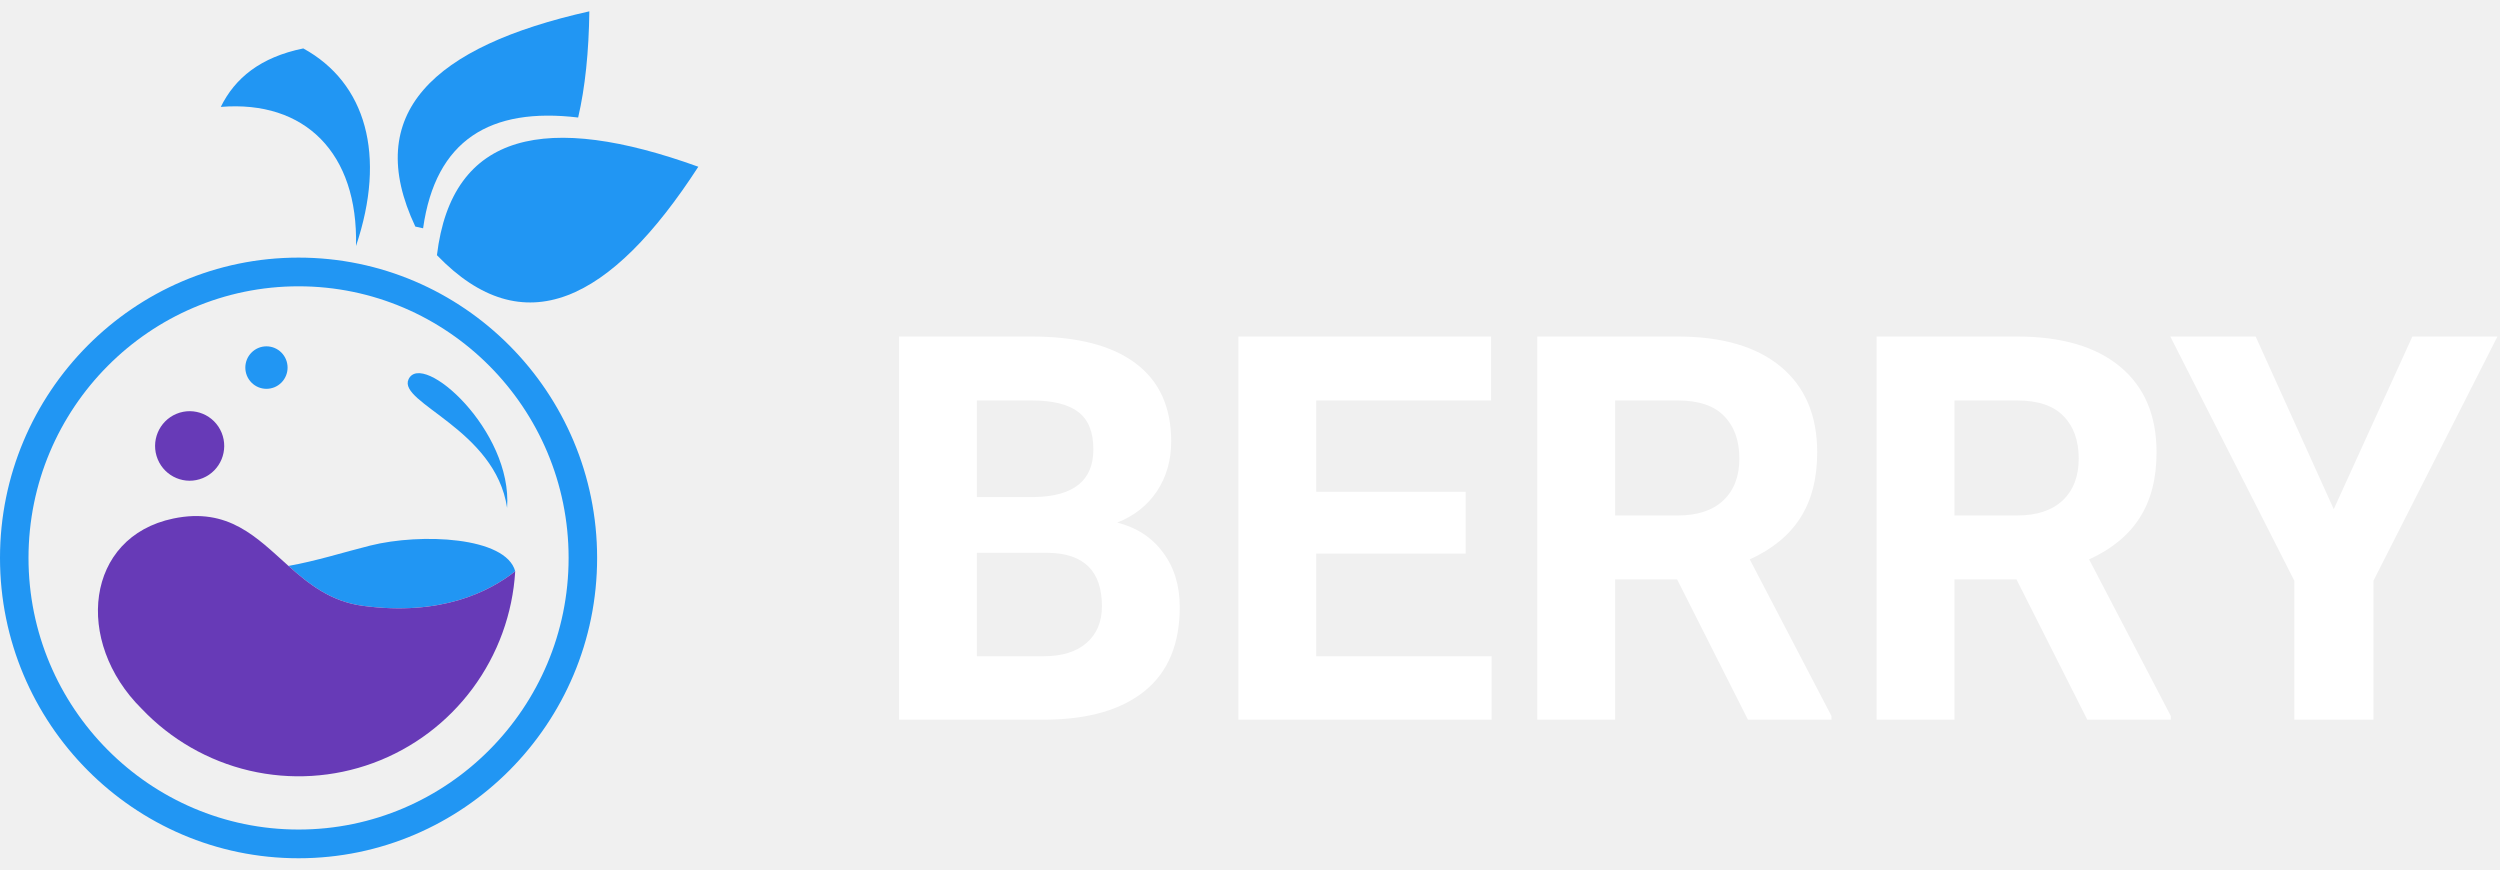
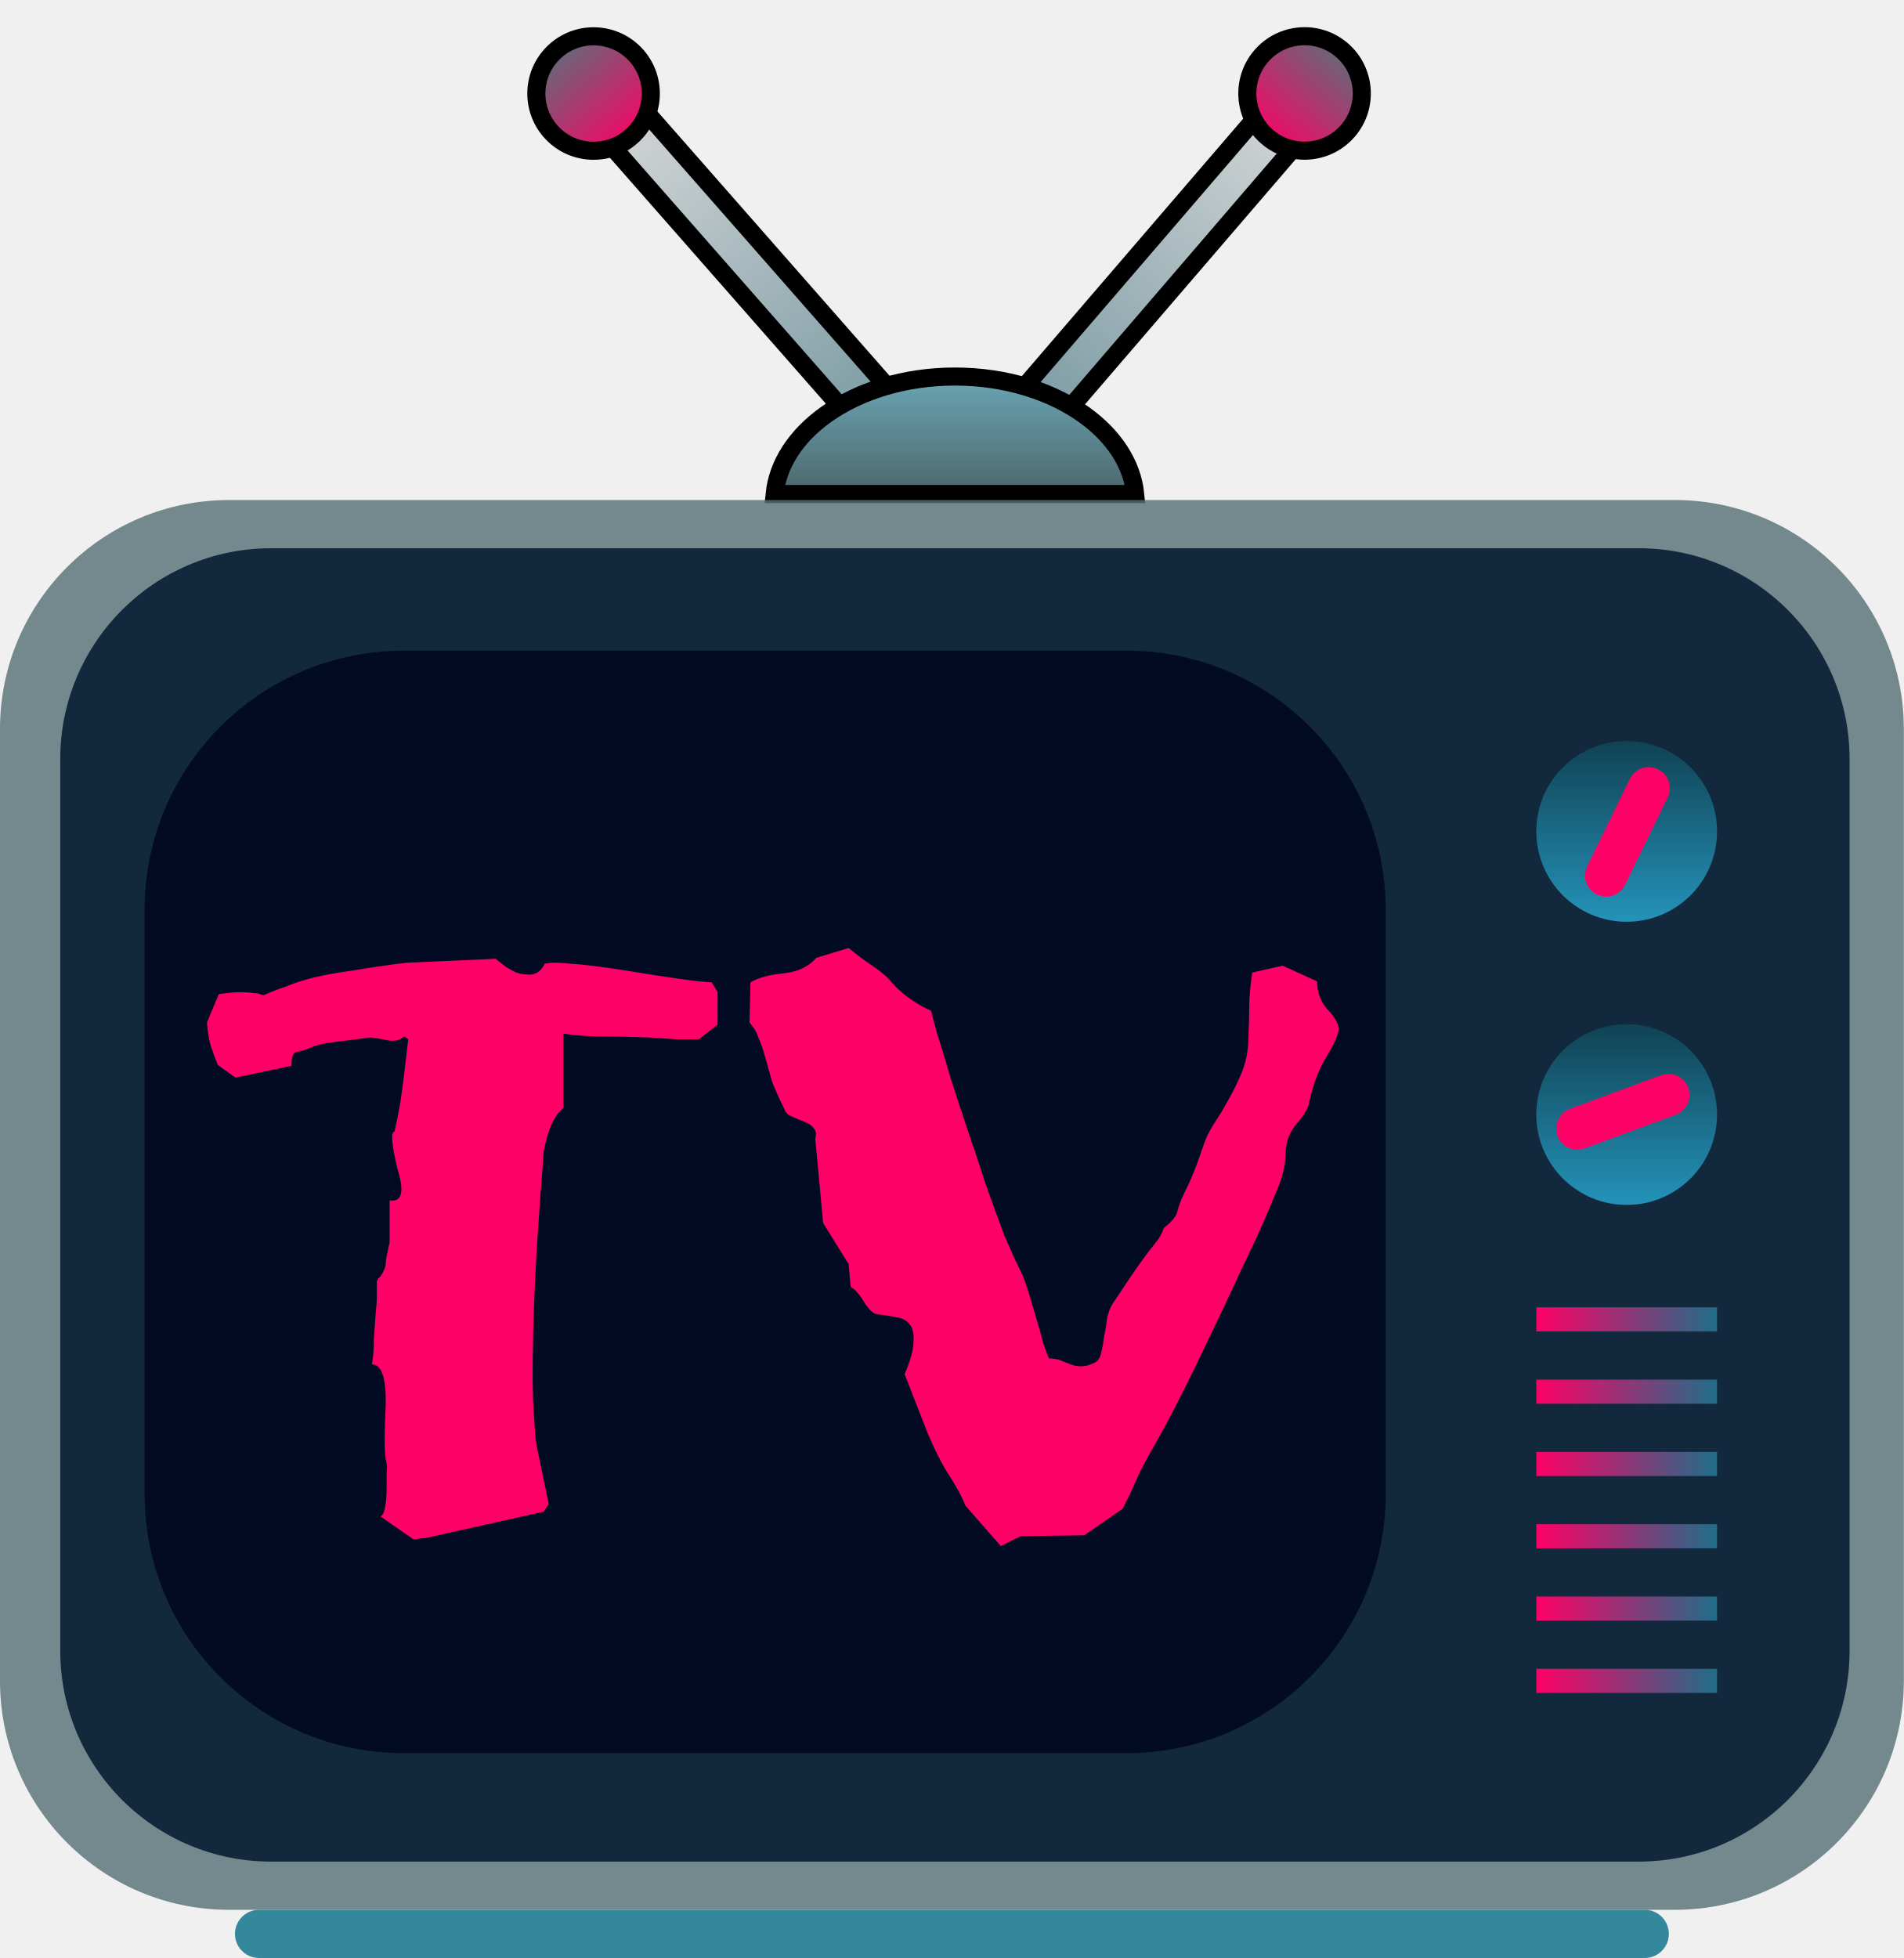
- <svg xmlns="http://www.w3.org/2000/svg" width="92" height="32" viewBox="0 0 92 32" fill="none">
-   <path d="M33.085 26.484V12.384H37.954C39.641 12.384 40.92 12.713 41.792 13.372C42.664 14.024 43.1 14.982 43.1 16.248C43.1 16.939 42.925 17.549 42.575 18.078C42.225 18.601 41.738 18.985 41.114 19.231C41.827 19.411 42.387 19.776 42.795 20.325C43.208 20.874 43.415 21.545 43.415 22.339C43.415 23.695 42.989 24.721 42.136 25.419C41.283 26.116 40.067 26.471 38.489 26.484H33.085ZM35.949 20.344V24.15H38.403C39.078 24.15 39.603 23.989 39.978 23.666C40.36 23.337 40.551 22.885 40.551 22.31C40.551 21.019 39.892 20.364 38.575 20.344H35.949ZM35.949 18.291H38.069C39.514 18.265 40.236 17.681 40.236 16.538C40.236 15.899 40.051 15.441 39.682 15.163C39.319 14.879 38.743 14.737 37.954 14.737H35.949V18.291ZM53.937 20.373H48.437V24.15H54.891V26.484H45.573V12.384H54.872V14.737H48.437V18.098H53.937V20.373ZM61.718 21.322H59.436V26.484H56.572V12.384H61.736C63.379 12.384 64.645 12.755 65.537 13.498C66.428 14.24 66.873 15.289 66.873 16.645C66.873 17.607 66.666 18.411 66.253 19.056C65.846 19.695 65.225 20.206 64.391 20.586L67.398 26.349V26.484H64.324L61.718 21.322ZM59.436 18.969H61.746C62.466 18.969 63.023 18.785 63.417 18.417C63.811 18.043 64.009 17.529 64.009 16.877C64.009 16.212 63.821 15.689 63.446 15.309C63.077 14.928 62.507 14.737 61.736 14.737H59.436V18.969ZM74.206 21.322H71.924V26.484H69.059V12.384H74.225C75.867 12.384 77.134 12.755 78.025 13.498C78.916 14.24 79.361 15.289 79.361 16.645C79.361 17.607 79.154 18.411 78.74 19.056C78.333 19.695 77.713 20.206 76.879 20.586L79.886 26.349V26.484H76.812L74.206 21.322ZM71.924 18.969H74.234C74.953 18.969 75.51 18.785 75.905 18.417C76.3 18.043 76.497 17.529 76.497 16.877C76.497 16.212 76.309 15.689 75.934 15.309C75.564 14.928 74.995 14.737 74.225 14.737H71.924V18.969ZM85.882 18.737L88.775 12.384H91.906L87.343 21.371V26.484H84.431V21.371L79.867 12.384H83.008L85.882 18.737Z" fill="white" />
-   <path d="M10.987 31.584C4.928 31.584 0 26.626 0 20.532C0 14.438 4.929 9.48 10.987 9.48C17.045 9.48 21.974 14.438 21.974 20.532C21.974 26.626 17.046 31.584 10.987 31.584ZM10.987 10.536C5.508 10.536 1.049 15.02 1.049 20.532C1.049 26.044 5.508 30.527 10.987 30.527C16.466 30.527 20.925 26.043 20.925 20.531C20.925 15.019 16.467 10.536 10.987 10.536Z" fill="#2196F3" />
-   <path d="M18.96 21.023C18.618 19.748 15.485 19.611 13.62 20.078C12.644 20.323 11.646 20.643 10.616 20.826C11.37 21.499 12.179 22.135 13.34 22.293C16.221 22.684 18.011 21.775 18.96 21.023Z" fill="#2196F3" />
-   <path d="M13.34 22.293C12.176 22.135 11.37 21.499 10.616 20.826C9.45 19.786 8.413 18.658 6.377 19.082C3.141 19.757 2.715 23.608 5.214 26.083C6.287 27.213 7.665 28.004 9.178 28.359C10.691 28.713 12.274 28.616 13.733 28.079C15.192 27.542 16.464 26.588 17.392 25.335C18.321 24.082 18.866 22.584 18.96 21.023C18.011 21.775 16.221 22.684 13.34 22.293Z" fill="#673AB7" />
-   <path d="M15.034 13.959C14.63 14.829 18.23 15.796 18.661 18.688C18.869 15.841 15.534 12.882 15.034 13.959Z" fill="#2196F3" />
-   <path d="M7.466 17.593C8.115 17.323 8.423 16.575 8.155 15.922C7.886 15.269 7.142 14.959 6.493 15.229C5.844 15.5 5.535 16.248 5.804 16.901C6.073 17.554 6.817 17.864 7.466 17.593Z" fill="#673AB7" />
-   <path d="M10.355 14.08C10.659 13.775 10.659 13.28 10.355 12.974C10.051 12.669 9.559 12.669 9.256 12.974C8.952 13.28 8.952 13.775 9.256 14.08C9.559 14.385 10.051 14.385 10.355 14.08Z" fill="#2196F3" />
-   <path d="M13.101 9.052C14.225 5.715 13.47 3.049 11.161 1.782C9.584 2.105 8.647 2.873 8.125 3.934C11.22 3.682 13.184 5.63 13.101 9.052Z" fill="#2196F3" />
-   <path d="M25.698 6.136C20.139 4.129 16.63 4.818 16.079 9.391C19.265 12.697 22.474 11.115 25.698 6.136Z" fill="#2196F3" />
-   <path d="M21.276 4.325C21.534 3.217 21.668 1.908 21.688 0.417C15.923 1.709 13.322 4.177 15.284 8.338C15.382 8.362 15.475 8.381 15.57 8.401C16.028 5.144 18.046 3.938 21.276 4.325Z" fill="#2196F3" />
+ <svg xmlns="http://www.w3.org/2000/svg" width="316" height="325" viewBox="0 0 316 325" fill="none">
+   <rect x="96.883" y="18.962" width="8" height="74" transform="rotate(-41.2881 96.8835 18.9616)" fill="url(#paint0_linear_2202_58)" stroke="black" stroke-width="3" />
+   <circle cx="98.524" cy="15.525" r="9.5" transform="rotate(-41.2881 98.5237 15.5247)" fill="url(#paint1_linear_2202_58)" stroke="black" stroke-width="3" />
+   <rect x="212.904" y="14.367" width="8" height="74" transform="rotate(40.6822 212.904 14.3673)" fill="url(#paint2_linear_2202_58)" stroke="black" stroke-width="3" />
+   <circle cx="216.535" cy="15.512" r="9.5" transform="rotate(40.6822 216.535 15.5122)" fill="url(#paint3_linear_2202_58)" stroke="black" stroke-width="3" />
+   <path d="M128.576 82C129.089 76.971 132.164 72.335 137.098 68.811C142.516 64.941 150.078 62.5 158.5 62.5C166.922 62.5 174.484 64.941 179.902 68.811C184.836 72.335 187.911 76.971 188.424 82H188.371H188.279H188.188H188.096H188.006H187.916H187.826H187.736H187.647H187.559H187.471H187.383H187.296H187.209H187.122H187.036H186.95H186.865H186.78H186.695H186.611H186.527H186.444H186.361H186.278H186.196H186.114H186.033H185.951H185.871H185.79H185.71H185.631H185.551H185.472H185.394H185.316H185.238H185.16H185.083H185.007H184.93H184.854H184.778H184.703H184.628H184.553H184.479H184.405H184.332H184.258H184.185H184.113H184.04H183.968H183.897H183.825H183.754H183.684H183.613H183.543H183.474H183.404H183.335H183.266H183.198H183.13H183.062H182.994H182.927H182.86H182.794H182.727H182.661H182.596H182.53H182.465H182.4H182.335H182.271H182.207H182.143H182.08H182.017H181.954H181.891H181.829H181.767H181.705H181.643H181.582H181.521H181.46H181.4H181.339H181.279H181.22H181.16H181.101H181.042H180.983H180.925H180.866H180.808H180.751H180.693H180.636H180.579H180.522H180.465H180.409H180.353H180.297H180.241H180.186H180.13H180.075H180.02H179.966H179.911H179.857H179.803H179.75H179.696H179.643H179.589H179.537H179.484H179.431H179.379H179.327H179.275H179.223H179.171H179.12H179.069H179.018H178.967H178.916H178.865H178.815H178.765H178.715H178.665H178.616H178.566H178.517H178.468H178.419H178.37H178.321H178.272H178.224H178.176H178.128H178.08H178.032H177.984H177.937H177.89H177.842H177.795H177.748H177.702H177.655H177.608H177.562H177.516H177.469H177.423H177.377H177.332H177.286H177.24H177.195H177.15H177.104H177.059H177.014H176.969H176.924H176.88H176.835H176.791H176.746H176.702H176.658H176.614H176.57H176.526H176.482H176.438H176.394H176.351H176.307H176.264H176.22H176.177H176.134H176.09H176.047H176.004H175.961H175.918H175.875H175.833H175.79H175.747H175.704H175.662H175.619H175.577H175.534H175.492H175.45H175.407H175.365H175.323H175.281H175.238H175.196H175.154H175.112H175.07H175.028H174.986H174.944H174.902H174.86H174.818H174.776H174.734H174.692H174.65H174.608H174.566H174.525H174.483H174.441H174.399H174.357H174.315H174.273H174.231H174.189H174.147H174.105H174.063H174.021H173.979H173.937H173.895H173.853H173.811H173.769H173.727H173.684H173.642H173.6H173.558H173.515H173.473H173.43H173.388H173.345H173.303H173.26H173.217H173.175H173.132H173.089H173.046H173.003H172.96H172.917H172.874H172.83H172.787H172.744H172.7H172.657H172.613H172.569H172.525H172.482H172.438H172.394H172.349H172.305H172.261H172.216H172.172H172.127H172.083H172.038H171.993H171.948H171.903H171.857H171.812H171.767H171.721H171.675H171.63H171.584H171.538H171.491H171.445H171.399H171.352H171.305H171.259H171.212H171.165H171.117H171.07H171.022H170.975H170.927H170.879H170.831H170.783H170.734H170.686H170.637H170.588H170.539H170.49H170.441H170.391H170.342H170.292H170.242H170.192H170.141H170.091H170.04H169.989H169.938H169.887H169.835H169.784H169.732H169.68H169.628H169.575H169.523H169.47H169.417H169.364H169.311H169.257H169.203H169.149H169.095H169.041H168.986H168.931H168.876H168.821H168.765H168.71H168.654H168.598H168.541H168.485H168.428H168.371H168.313H168.256H168.198H168.14H168.082H168.023H167.964H167.905H167.846H167.787H167.727H167.667H167.607H167.546H167.485H167.424H167.363H167.301H167.239H167.177H167.115H167.052H166.989H166.926H166.863H166.799H166.735H166.671H166.606H166.541H166.476H166.41H166.345H166.279H166.212H166.146H166.079H166.011H165.944H165.876H165.808H165.739H165.67H165.601H165.532H165.462H165.392H165.322H165.251H165.18H165.109H165.037H164.965H164.893H164.82H164.747H164.674H164.6H164.526H164.452H164.377H164.302H164.227H164.151H164.075H163.999H163.922H163.845H163.767H163.689H163.611H163.533H163.454H163.374H163.295H163.215H163.134H163.054H162.972H162.891H162.809H162.727H162.644H162.561H162.478H162.394H162.31H162.225H162.14H162.055H161.969H161.883H161.796H161.709H161.622H161.534H161.446H161.357H161.268H161.179H161.089H160.999H160.908H160.817H160.725H160.633H160.541H160.448H160.355H160.261H160.167H160.073H159.978H159.882H159.787H159.69H159.594H159.496H159.399H159.301H159.202H159.103H159.004H158.904H158.804H158.703H158.602H158.5H158.398H158.298H158.198H158.099H158H157.903H157.806H157.71H157.614H157.52H157.426H157.333H157.241H157.149H157.058H156.968H156.879H156.791H156.703H156.616H156.529H156.444H156.359H156.274H156.191H156.108H156.026H155.944H155.864H155.783H155.704H155.625H155.547H155.47H155.393H155.317H155.242H155.167H155.093H155.02H154.947H154.875H154.803H154.733H154.662H154.593H154.524H154.456H154.388H154.321H154.254H154.188H154.123H154.058H153.994H153.931H153.868H153.806H153.744H153.683H153.622H153.562H153.503H153.444H153.385H153.327H153.27H153.214H153.157H153.102H153.047H152.992H152.938H152.885H152.832H152.779H152.727H152.676H152.625H152.574H152.524H152.475H152.426H152.377H152.329H152.282H152.235H152.188H152.142H152.097H152.051H152.007H151.962H151.919H151.875H151.832H151.79H151.748H151.706H151.665H151.624H151.584H151.544H151.504H151.465H151.426H151.388H151.35H151.312H151.275H151.238H151.202H151.166H151.13H151.095H151.06H151.026H150.991H150.958H150.924H150.891H150.858H150.826H150.794H150.762H150.73H150.699H150.668H150.638H150.608H150.578H150.548H150.519H150.49H150.461H150.433H150.405H150.377H150.35H150.322H150.295H150.269H150.242H150.216H150.19H150.165H150.139H150.114H150.089H150.064H150.04H150.016H149.992H149.968H149.944H149.921H149.898H149.875H149.852H149.83H149.808H149.785H149.763H149.742H149.72H149.699H149.678H149.657H149.636H149.615H149.595H149.574H149.554H149.534H149.514H149.494H149.474H149.455H149.436H149.416H149.397H149.378H149.359H149.34H149.322H149.303H149.285H149.266H149.248H149.23H149.212H149.194H149.176H149.158H149.14H149.122H149.105H149.087H149.069H149.052H149.034H149.017H149H148.982H148.965H148.948H148.931H148.913H148.896H148.879H148.862H148.845H148.827H148.81H148.793H148.776H148.759H148.741H148.724H148.707H148.69H148.672H148.655H148.638H148.62H148.603H148.585H148.568H148.55H148.532H148.514H148.497H148.479H148.461H148.443H148.425H148.406H148.388H148.37H148.351H148.332H148.314H148.295H148.276H148.257H148.238H148.218H148.199H148.18H148.16H148.14H148.12H148.1H148.08H148.059H148.039H148.018H147.997H147.976H147.955H147.933H147.912H147.89H147.868H147.846H147.823H147.801H147.778H147.755H147.732H147.708H147.685H147.661H147.637H147.613H147.588H147.563H147.538H147.513H147.488H147.462H147.436H147.41H147.383H147.356H147.329H147.302H147.274H147.247H147.218H147.19H147.161H147.132H147.103H147.073H147.043H147.013H146.982H146.952H146.92H146.889H146.857H146.825H146.792H146.759H146.726H146.692H146.658H146.624H146.59H146.555H146.519H146.483H146.447H146.411H146.374H146.337H146.299H146.261H146.222H146.184H146.144H146.105H146.065H146.024H145.983H145.942H145.9H145.858H145.815H145.772H145.729H145.685H145.64H145.596H145.55H145.504H145.458H145.411H145.364H145.317H145.269H145.22H145.171H145.121H145.071H145.021H144.969H144.918H144.866H144.813H144.76H144.706H144.652H144.597H144.542H144.486H144.43H144.373H144.316H144.258H144.199H144.14H144.081H144.021H143.96H143.898H143.837H143.774H143.711H143.647H143.583H143.518H143.453H143.387H143.32H143.253H143.185H143.116H143.047H142.978H142.907H142.836H142.764H142.692H142.619H142.546H142.471H142.397H142.321H142.245H142.168H142.09H142.012H141.933H141.854H141.773H141.693H141.611H141.529H141.445H141.362H141.277H141.192H141.106H141.02H140.932H140.844H140.756H140.666H140.576H140.485H140.393H140.301H140.207H140.113H140.019H139.923H139.827H139.73H139.632H139.533H139.434H139.334H139.233H139.131H139.028H138.925H138.821H138.716H138.61H138.504H138.396H138.288H138.179H138.069H137.958H137.847H137.734H137.621H137.507H137.392H137.276H137.159H137.042H136.923H136.804H136.684H136.563H136.441H136.318H136.194H136.07H135.944H135.818H135.691H135.562H135.433H135.303H135.172H135.04H134.908H134.774H134.639H134.503H134.367H134.229H134.091H133.951H133.811H133.67H133.527H133.384H133.24H133.095H132.948H132.801H132.653H132.504H132.354H132.202H132.05H131.897H131.743H131.588H131.432H131.274H131.116H130.957H130.796H130.635H130.473H130.309H130.145H129.979H129.812H129.645H129.476H129.306H129.135H128.963H128.79H128.616H128.576Z" fill="url(#paint4_linear_2202_58)" stroke="black" stroke-width="3" />
+   <rect opacity="0.81" y="83" width="316" height="234" rx="38" fill="#567178" />
+   <rect opacity="0.88" x="10" y="91" width="297" height="218" rx="35" fill="#041C32" />
+   <rect x="24" y="108" width="206" height="183" rx="43" fill="#020B23" />
+   <path d="M116.011 172.513C114.924 172.513 113.675 172.513 112.262 172.513C110.849 172.404 109.219 172.296 107.372 172.187C104.221 172.078 101.341 172.024 98.733 172.024C96.125 171.915 94.386 171.752 93.517 171.535V183.923C91.996 185.118 90.909 187.509 90.257 191.095C89.388 201.853 88.844 210.492 88.627 217.012C88.41 223.423 88.355 228.422 88.464 232.008C88.573 234.181 88.681 236.029 88.79 237.55C88.899 238.963 89.062 240.104 89.279 240.973L91.072 249.612L90.257 250.916L70.534 255.317H70.045C69.828 255.317 69.556 255.371 69.23 255.48C69.013 255.48 68.795 255.48 68.578 255.48L63.199 251.731C63.199 251.622 63.253 251.568 63.362 251.568C63.471 251.459 63.579 251.296 63.688 251.079C63.797 250.753 63.905 250.264 64.014 249.612C64.123 248.851 64.177 247.819 64.177 246.515C64.177 245.428 64.177 244.668 64.177 244.233C64.286 243.798 64.231 243.092 64.014 242.114C63.797 240.81 63.797 237.876 64.014 233.312C64.123 228.748 63.362 226.466 61.732 226.466C61.949 225.271 62.058 223.858 62.058 222.228C62.167 220.598 62.275 219.077 62.384 217.664C62.493 216.795 62.547 215.98 62.547 215.219C62.547 214.35 62.547 213.48 62.547 212.611C62.656 212.502 62.71 212.394 62.71 212.285C62.819 212.176 62.927 212.068 63.036 211.959L63.199 211.796C63.742 210.927 64.014 210.275 64.014 209.84C64.014 209.297 64.231 208.101 64.666 206.254V199.245C66.731 199.571 67.165 197.832 65.97 194.029C64.992 189.9 64.829 187.835 65.481 187.835C65.807 186.422 66.133 184.792 66.459 182.945C66.676 181.424 66.894 179.794 67.111 178.055C67.328 176.208 67.546 174.36 67.763 172.513L67.111 172.024C66.35 172.676 65.427 172.893 64.34 172.676C63.362 172.459 62.438 172.296 61.569 172.187C59.07 172.513 56.951 172.785 55.212 173.002C53.473 173.219 52.061 173.6 50.974 174.143C50.322 174.36 49.724 174.523 49.181 174.632C48.638 174.741 48.366 175.501 48.366 176.914L39.075 178.87L36.141 176.751C35.706 175.664 35.326 174.632 35 173.654C34.674 172.567 34.457 171.263 34.348 169.742L36.304 165.015C37.825 164.798 39.021 164.689 39.89 164.689C40.868 164.689 41.574 164.743 42.009 164.852C42.552 164.852 42.933 164.906 43.15 165.015C43.367 165.124 43.585 165.178 43.802 165.178C44.997 164.635 46.247 164.146 47.551 163.711C48.855 163.168 50.376 162.679 52.115 162.244C53.962 161.809 56.081 161.429 58.472 161.103C60.971 160.668 63.96 160.234 67.437 159.799L82.27 159.147L83.9 160.451C84.443 160.777 85.041 161.103 85.693 161.429C86.345 161.646 86.997 161.755 87.649 161.755C88.41 161.864 89.116 161.592 89.768 160.94C89.985 160.723 90.203 160.397 90.42 159.962C91.289 159.745 92.702 159.745 94.658 159.962C96.723 160.071 99.82 160.451 103.949 161.103C111.121 162.298 115.848 162.95 118.13 163.059L119.108 164.689V170.068L116.011 172.513ZM181.775 226.14C182.21 225.923 182.536 225.434 182.753 224.673C182.97 223.804 183.133 222.88 183.242 221.902C183.459 220.924 183.622 219.946 183.731 218.968C183.948 217.881 184.274 217.012 184.709 216.36C186.013 214.404 187.1 212.774 187.969 211.47C188.947 210.057 189.762 208.916 190.414 208.047C191.175 207.069 191.772 206.308 192.207 205.765C192.642 205.113 192.968 204.461 193.185 203.809C194.598 202.722 195.358 201.744 195.467 200.875C195.684 200.006 196.173 198.81 196.934 197.289C197.477 196.202 198.075 194.79 198.727 193.051C199.379 191.204 199.759 190.117 199.868 189.791C200.194 188.813 200.737 187.726 201.498 186.531C202.367 185.227 203.182 183.869 203.943 182.456C204.812 180.935 205.573 179.359 206.225 177.729C206.877 175.99 207.203 174.197 207.203 172.35C207.312 169.959 207.366 167.895 207.366 166.156C207.475 164.309 207.638 162.733 207.855 161.429L212.908 160.288L218.613 162.896C218.613 164.635 219.156 166.156 220.243 167.46C221.438 168.655 222.09 169.742 222.199 170.72C222.199 171.589 221.547 173.111 220.243 175.284C218.939 177.349 217.961 179.902 217.309 182.945C217.2 183.814 216.548 184.955 215.353 186.368C214.158 187.672 213.506 189.248 213.397 191.095C213.397 192.942 213.017 194.844 212.256 196.8C211.495 198.647 210.952 199.951 210.626 200.712C209.648 203.103 208.181 206.308 206.225 210.329C204.378 214.35 202.041 219.294 199.216 225.162C196.391 231.03 194.054 235.594 192.207 238.854C190.36 242.114 189.273 244.124 188.947 244.885L187.643 247.819L186.339 250.427L179.982 254.828L169.387 254.991L166.127 256.621L160.259 249.938C159.607 248.308 158.629 246.515 157.325 244.559C156.13 242.603 154.989 240.321 153.902 237.713L150.153 228.096C151.131 225.814 151.62 224.021 151.62 222.717C151.729 221.413 151.511 220.435 150.968 219.783C150.425 219.131 149.664 218.751 148.686 218.642C147.708 218.425 146.676 218.262 145.589 218.153C144.937 218.044 144.231 217.392 143.47 216.197C142.709 214.893 141.949 214.024 141.188 213.589L140.862 209.84L136.624 202.994L135.32 188.976C135.537 188.215 135.429 187.618 134.994 187.183C134.668 186.748 134.179 186.422 133.527 186.205L131.571 185.39C130.81 185.064 130.376 184.684 130.267 184.249C129.398 182.51 128.691 180.935 128.148 179.522C127.713 178.001 127.333 176.642 127.007 175.447C126.681 174.252 126.301 173.165 125.866 172.187C125.54 171.209 125.051 170.394 124.399 169.742L124.562 163.059C125.866 162.298 127.605 161.809 129.778 161.592C132.277 161.375 134.179 160.505 135.483 158.984L140.862 157.354C142.166 158.441 143.47 159.419 144.774 160.288C146.078 161.157 147.056 161.972 147.708 162.733C149.447 164.798 151.729 166.482 154.554 167.786C154.663 168.329 154.989 169.579 155.532 171.535C156.184 173.491 156.89 175.827 157.651 178.544C158.52 181.261 159.498 184.249 160.585 187.509C161.672 190.66 162.704 193.757 163.682 196.8C164.769 199.843 165.801 202.668 166.779 205.276C167.866 207.775 168.789 209.786 169.55 211.307C169.876 211.959 170.256 212.991 170.691 214.404C171.126 215.817 171.56 217.284 171.995 218.805C172.43 220.218 172.81 221.576 173.136 222.88C173.571 224.184 173.897 225.053 174.114 225.488C174.875 225.488 175.527 225.597 176.07 225.814C176.613 226.031 177.157 226.249 177.7 226.466C178.243 226.683 178.841 226.792 179.493 226.792C180.145 226.792 180.906 226.575 181.775 226.14Z" fill="#FF0066" />
+   <circle cx="270" cy="138" r="15" fill="url(#paint5_linear_2202_58)" />
+   <circle cx="270" cy="185" r="15" fill="url(#paint6_linear_2202_58)" />
+   <rect x="255" y="217" width="30" height="4" fill="url(#paint7_linear_2202_58)" />
+   <rect x="255" y="229" width="30" height="4" fill="url(#paint8_linear_2202_58)" />
+   <rect x="255" y="277" width="30" height="4" fill="url(#paint9_linear_2202_58)" />
+   <rect x="255" y="265" width="30" height="4" fill="url(#paint10_linear_2202_58)" />
+   <rect x="255" y="253" width="30" height="4" fill="url(#paint11_linear_2202_58)" />
+   <rect x="255" y="241" width="30" height="4" fill="url(#paint12_linear_2202_58)" />
+   <rect x="261.908" y="146.945" width="23.124" height="7" rx="3.5" transform="rotate(-63.9903 261.908 146.945)" fill="#FF0066" />
+   <rect x="257.302" y="185.264" width="23.124" height="7" rx="3.5" transform="rotate(-20.2476 257.302 185.264)" fill="#FF0066" />
+   <rect x="39" y="317" width="238" height="8" rx="4" fill="#34889B" />
+   <defs>
+     <linearGradient id="paint0_linear_2202_58" x1="100.267" y1="18.824" x2="100.267" y2="95.824" gradientUnits="userSpaceOnUse">
+       <stop stop-color="#D9D9D9" />
+       <stop offset="1" stop-color="#72969F" />
+     </linearGradient>
+     <linearGradient id="paint1_linear_2202_58" x1="98.524" y1="4.525" x2="98.524" y2="26.525" gradientUnits="userSpaceOnUse">
+       <stop stop-color="#577279" />
+       <stop offset="1" stop-color="#FF0066" />
+     </linearGradient>
+     <linearGradient id="paint2_linear_2202_58" x1="218.244" y1="12.252" x2="218.244" y2="89.252" gradientUnits="userSpaceOnUse">
+       <stop stop-color="#D9D9D9" />
+       <stop offset="1" stop-color="#72969F" />
+     </linearGradient>
+     <linearGradient id="paint3_linear_2202_58" x1="216.535" y1="4.512" x2="216.535" y2="26.512" gradientUnits="userSpaceOnUse">
+       <stop stop-color="#577279" />
+       <stop offset="1" stop-color="#FF0066" />
+     </linearGradient>
+     <linearGradient id="paint4_linear_2202_58" x1="158.5" y1="61" x2="158.5" y2="83.5" gradientUnits="userSpaceOnUse">
+       <stop stop-color="#6BAAB9" />
+       <stop offset="1" stop-color="#4C6267" />
+     </linearGradient>
+     <linearGradient id="paint5_linear_2202_58" x1="270" y1="123" x2="270" y2="153" gradientUnits="userSpaceOnUse">
+       <stop stop-color="#104253" />
+       <stop offset="1" stop-color="#2493B9" />
+     </linearGradient>
+     <linearGradient id="paint6_linear_2202_58" x1="270" y1="170" x2="270" y2="200" gradientUnits="userSpaceOnUse">
+       <stop stop-color="#104253" />
+       <stop offset="1" stop-color="#2493B9" />
+     </linearGradient>
+     <linearGradient id="paint7_linear_2202_58" x1="255" y1="219" x2="285" y2="219" gradientUnits="userSpaceOnUse">
+       <stop stop-color="#FF0066" />
+       <stop offset="1" stop-color="#1F6D88" />
+     </linearGradient>
+     <linearGradient id="paint8_linear_2202_58" x1="255" y1="231" x2="285" y2="231" gradientUnits="userSpaceOnUse">
+       <stop stop-color="#FF0066" />
+       <stop offset="1" stop-color="#1F6D88" />
+     </linearGradient>
+     <linearGradient id="paint9_linear_2202_58" x1="255" y1="279" x2="285" y2="279" gradientUnits="userSpaceOnUse">
+       <stop stop-color="#FF0066" />
+       <stop offset="1" stop-color="#1F6D88" />
+     </linearGradient>
+     <linearGradient id="paint10_linear_2202_58" x1="255" y1="267" x2="285" y2="267" gradientUnits="userSpaceOnUse">
+       <stop stop-color="#FF0066" />
+       <stop offset="1" stop-color="#1F6D88" />
+     </linearGradient>
+     <linearGradient id="paint11_linear_2202_58" x1="255" y1="255" x2="285" y2="255" gradientUnits="userSpaceOnUse">
+       <stop stop-color="#FF0066" />
+       <stop offset="1" stop-color="#1F6D88" />
+     </linearGradient>
+     <linearGradient id="paint12_linear_2202_58" x1="255" y1="243" x2="285" y2="243" gradientUnits="userSpaceOnUse">
+       <stop stop-color="#FF0066" />
+       <stop offset="1" stop-color="#1F6D88" />
+     </linearGradient>
+   </defs>
</svg>
